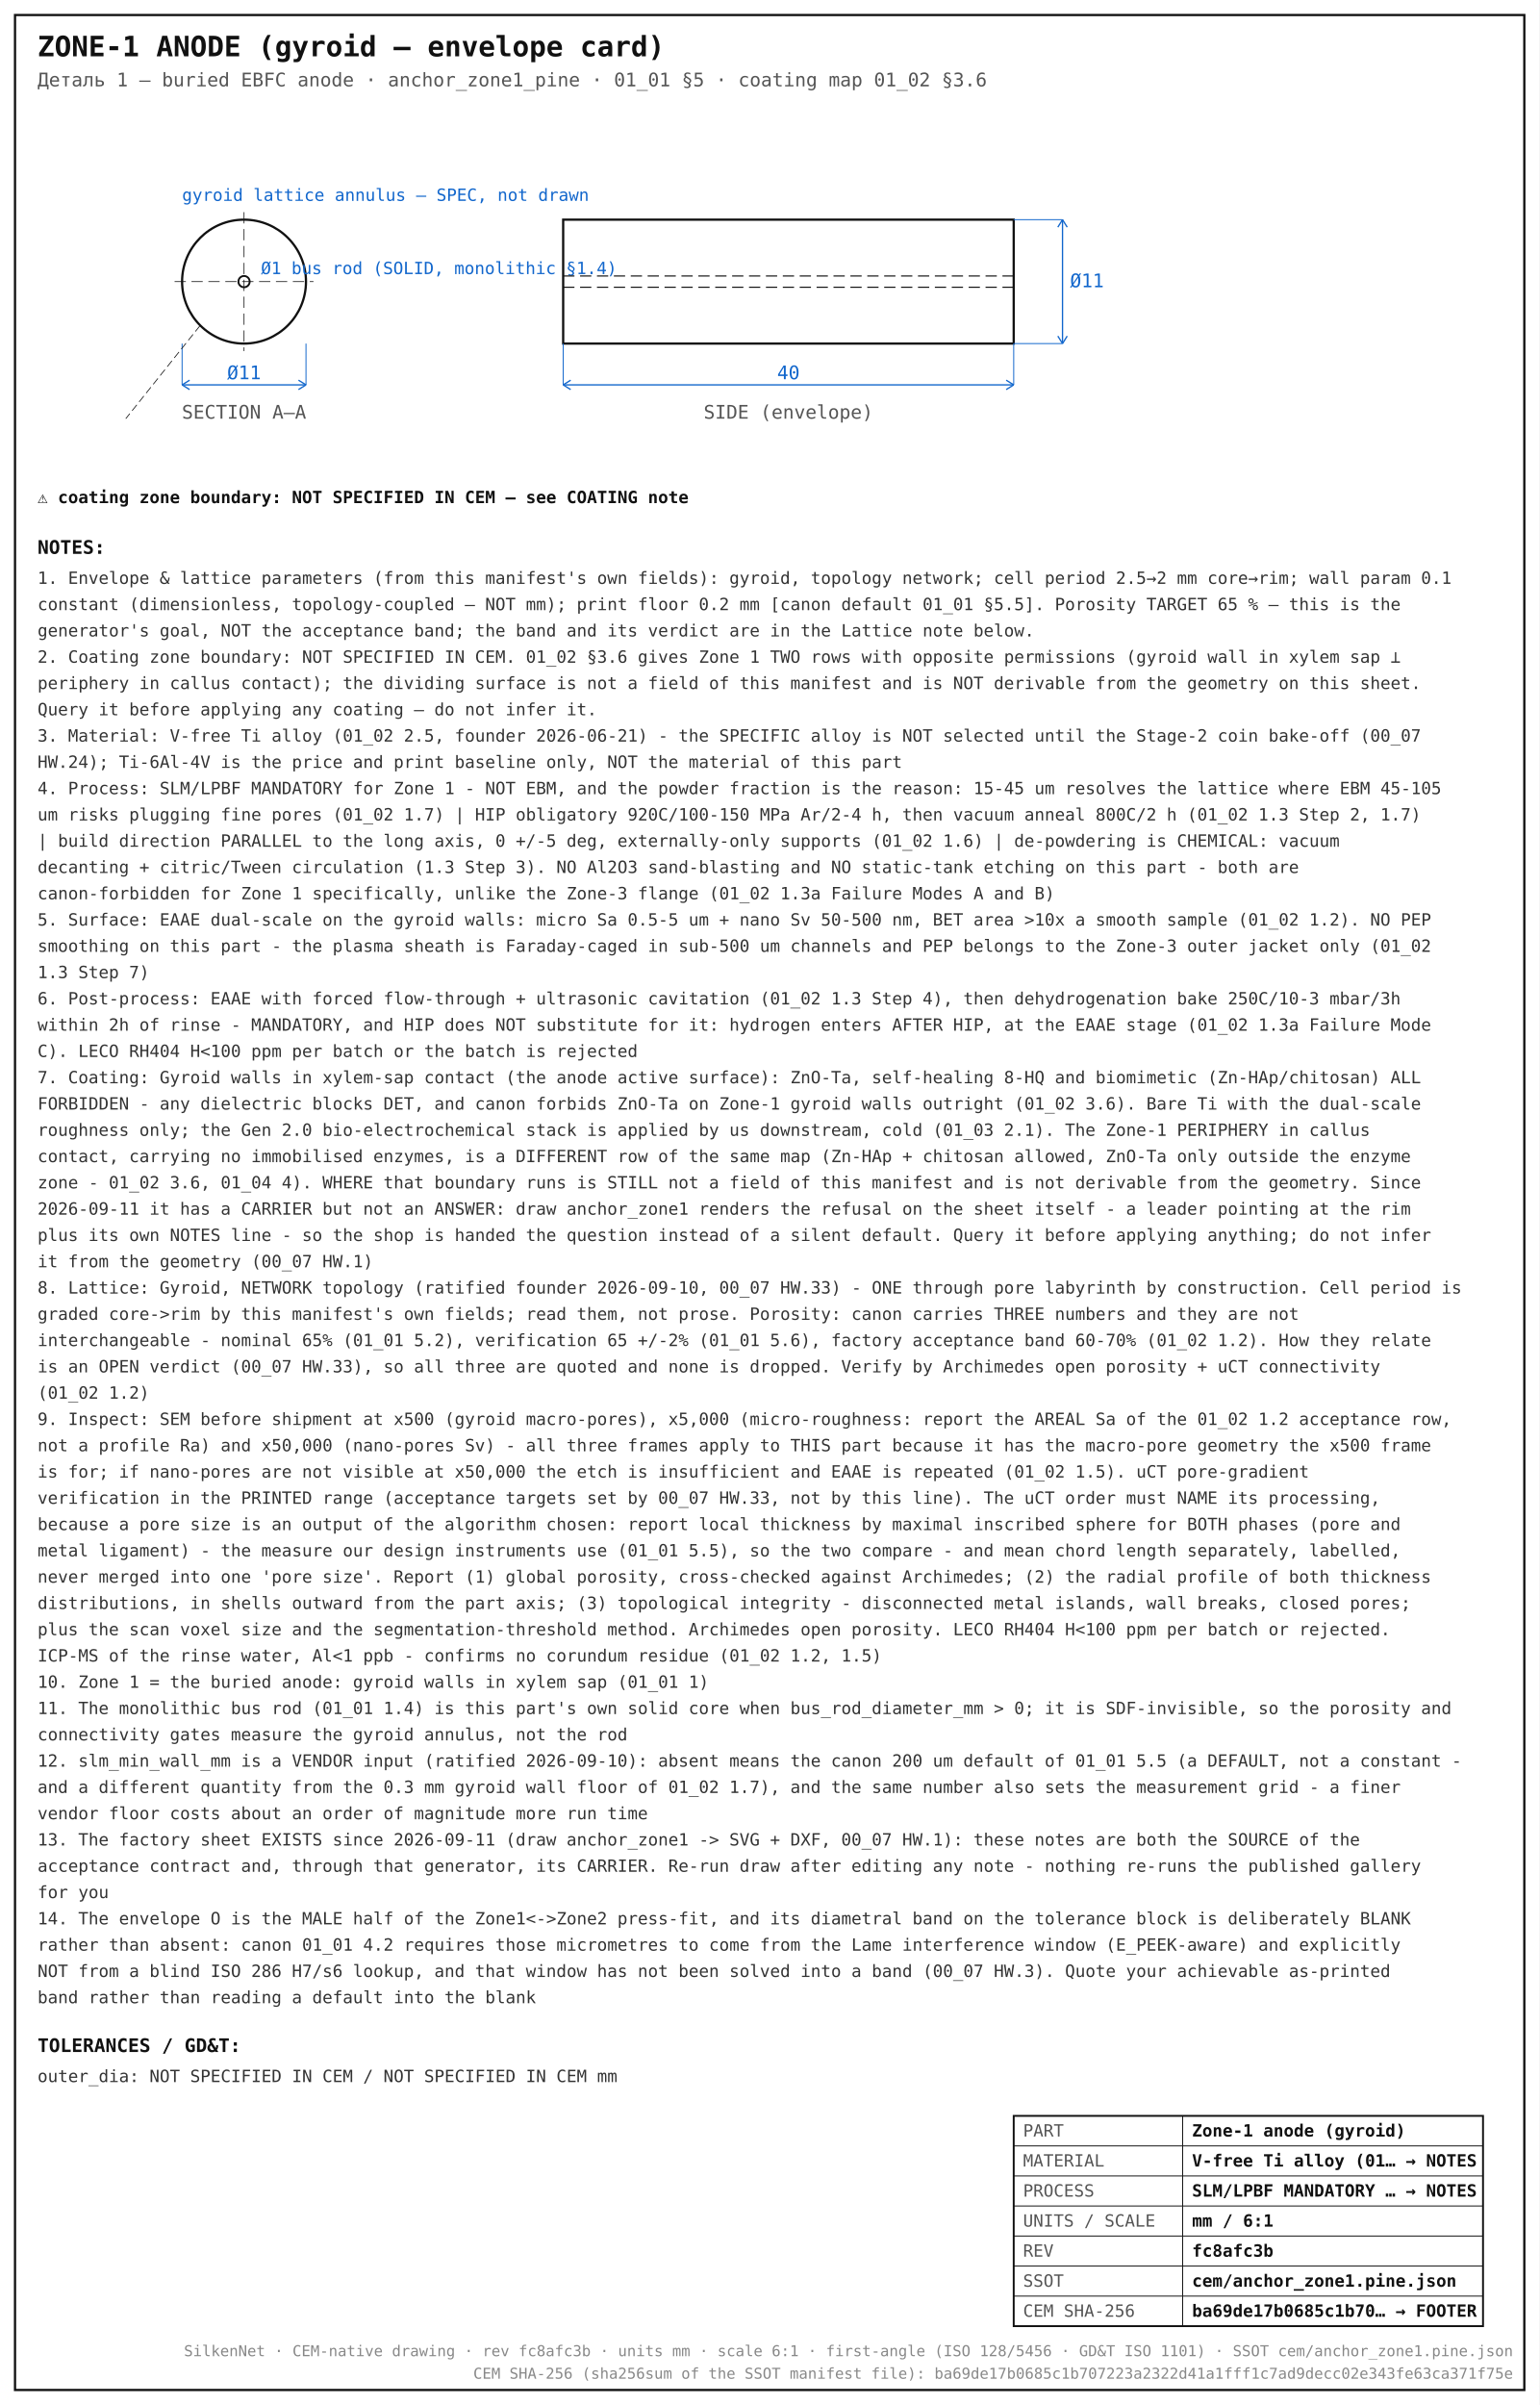
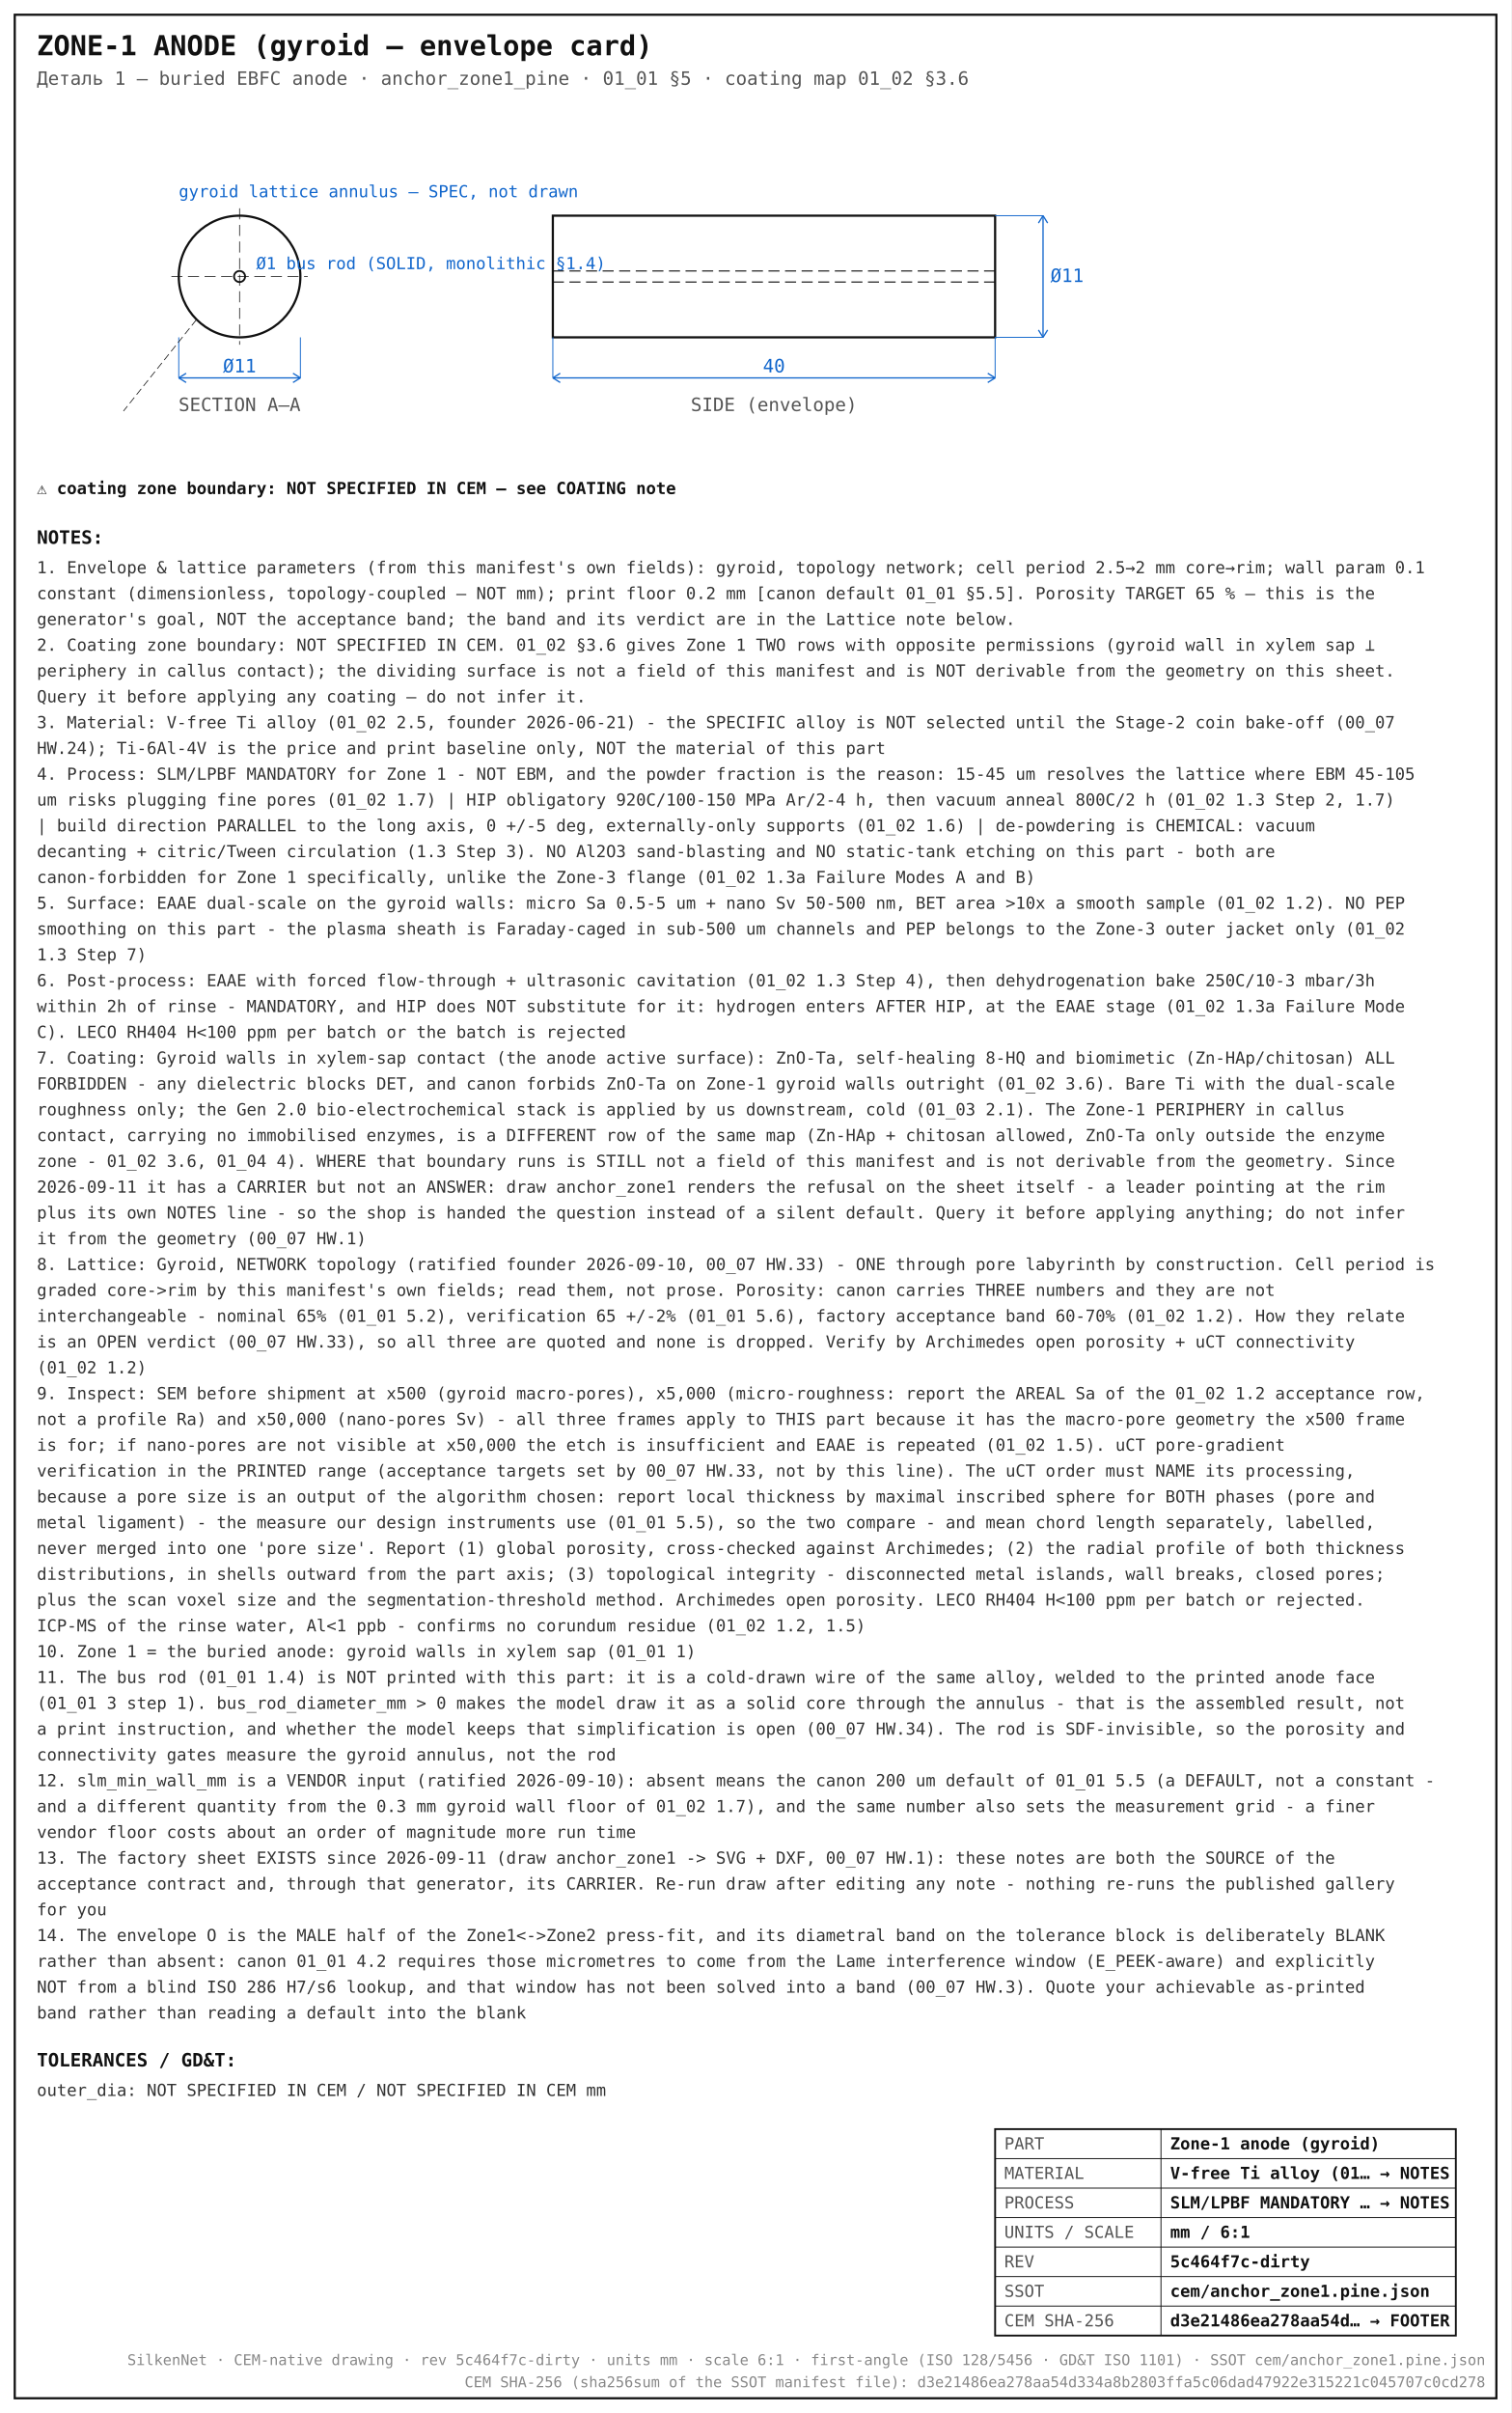
- <svg xmlns="http://www.w3.org/2000/svg" width="820" height="1281" viewBox="0 0 820 1281">
-   <rect x="0" y="0" width="820" height="1281" fill="white" />
-   <rect x="8" y="8" width="804" height="1265" fill="none" stroke="#111" stroke-width="1.2" />
+ <svg xmlns="http://www.w3.org/2000/svg" width="820" height="1309" viewBox="0 0 820 1309">
+   <rect x="0" y="0" width="820" height="1309" fill="white" />
+   <rect x="8" y="8" width="804" height="1293" fill="none" stroke="#111" stroke-width="1.2" />
  <text x="20" y="30" font-family="monospace" font-size="15" text-anchor="start" fill="#111" font-weight="bold">ZONE-1 ANODE  (gyroid — envelope card)</text>
  <text x="20" y="46" font-family="monospace" font-size="10" text-anchor="start" fill="#555" font-weight="normal">Деталь 1 — buried EBFC anode · anchor_zone1_pine · 01_01 §5 · coating map 01_02 §3.6</text>
  <circle cx="130" cy="150" r="33" fill="none" stroke="#111" stroke-width="1.2" />
  <circle cx="130" cy="150" r="3" fill="none" stroke="#111" stroke-width="1" />
  <line x1="93" y1="150" x2="167" y2="150" stroke="#111" stroke-width="0.4" stroke-dasharray="6 3" />
  <line x1="130" y1="113" x2="130" y2="187" stroke="#111" stroke-width="0.4" stroke-dasharray="6 3" />
  <text x="130" y="223" font-family="monospace" font-size="10" text-anchor="middle" fill="#555" font-weight="normal">SECTION A–A</text>
  <line x1="97" y1="183" x2="97" y2="205" stroke="#1166cc" stroke-width="0.5" />
  <line x1="163" y1="183" x2="163" y2="205" stroke="#1166cc" stroke-width="0.5" />
  <line x1="97" y1="205" x2="163" y2="205" stroke="#1166cc" stroke-width="0.7" />
  <line x1="97" y1="205" x2="101" y2="202.5" stroke="#1166cc" stroke-width="0.7" />
  <line x1="97" y1="205" x2="101" y2="207.5" stroke="#1166cc" stroke-width="0.7" />
  <line x1="163" y1="205" x2="159" y2="202.5" stroke="#1166cc" stroke-width="0.7" />
  <line x1="163" y1="205" x2="159" y2="207.5" stroke="#1166cc" stroke-width="0.7" />
  <text x="130" y="202" font-family="monospace" font-size="10" text-anchor="middle" fill="#1166cc" font-weight="normal">Ø11</text>
  <text x="139" y="146" font-family="monospace" font-size="9" text-anchor="start" fill="#1166cc" font-weight="normal">Ø1 bus rod (SOLID, monolithic §1.4)</text>
  <text x="97" y="107" font-family="monospace" font-size="9" text-anchor="start" fill="#1166cc" font-weight="normal">gyroid lattice annulus — SPEC, not drawn</text>
  <line x1="106.57" y1="173.43" x2="67" y2="223" stroke="#111" stroke-width="0.4" stroke-dasharray="4 2" />
  <text x="20" y="268" font-family="monospace" font-size="9" text-anchor="start" fill="#111" font-weight="bold">⚠ coating zone boundary: NOT SPECIFIED IN CEM — see COATING note</text>
  <rect x="300" y="117" width="240" height="66" fill="none" stroke="#111" stroke-width="1.2" />
  <line x1="300" y1="147" x2="540" y2="147" stroke="#111" stroke-width="0.6" stroke-dasharray="6 3" />
  <line x1="300" y1="153" x2="540" y2="153" stroke="#111" stroke-width="0.6" stroke-dasharray="6 3" />
  <text x="420" y="223" font-family="monospace" font-size="10" text-anchor="middle" fill="#555" font-weight="normal">SIDE (envelope)</text>
  <line x1="300" y1="183" x2="300" y2="205" stroke="#1166cc" stroke-width="0.5" />
  <line x1="540" y1="183" x2="540" y2="205" stroke="#1166cc" stroke-width="0.5" />
  <line x1="300" y1="205" x2="540" y2="205" stroke="#1166cc" stroke-width="0.7" />
  <line x1="300" y1="205" x2="304" y2="202.5" stroke="#1166cc" stroke-width="0.7" />
  <line x1="300" y1="205" x2="304" y2="207.5" stroke="#1166cc" stroke-width="0.7" />
  <line x1="540" y1="205" x2="536" y2="202.5" stroke="#1166cc" stroke-width="0.7" />
  <line x1="540" y1="205" x2="536" y2="207.5" stroke="#1166cc" stroke-width="0.7" />
  <text x="420" y="202" font-family="monospace" font-size="10" text-anchor="middle" fill="#1166cc" font-weight="normal">40</text>
  <line x1="540" y1="117" x2="566" y2="117" stroke="#1166cc" stroke-width="0.5" />
  <line x1="540" y1="183" x2="566" y2="183" stroke="#1166cc" stroke-width="0.5" />
  <line x1="566" y1="117" x2="566" y2="183" stroke="#1166cc" stroke-width="0.7" />
  <line x1="566" y1="117" x2="563.5" y2="121" stroke="#1166cc" stroke-width="0.7" />
  <line x1="566" y1="117" x2="568.5" y2="121" stroke="#1166cc" stroke-width="0.7" />
  <line x1="566" y1="183" x2="563.5" y2="179" stroke="#1166cc" stroke-width="0.7" />
  <line x1="566" y1="183" x2="568.5" y2="179" stroke="#1166cc" stroke-width="0.7" />
  <text x="570" y="153" font-family="monospace" font-size="10" text-anchor="start" fill="#1166cc" font-weight="normal">Ø11</text>
  <text x="20" y="295" font-family="monospace" font-size="10" text-anchor="start" fill="#111" font-weight="bold">NOTES:</text>
  <text x="20" y="311" font-family="monospace" font-size="9" text-anchor="start" fill="#333" font-weight="normal">1. Envelope &amp; lattice parameters (from this manifest's own fields): gyroid, topology network; cell period 2.5→2 mm core→rim; wall param 0.1</text>
  <text x="20" y="325" font-family="monospace" font-size="9" text-anchor="start" fill="#333" font-weight="normal">   constant (dimensionless, topology-coupled — NOT mm); print floor 0.2 mm [canon default 01_01 §5.5]. Porosity TARGET 65 % — this is the</text>
  <text x="20" y="339" font-family="monospace" font-size="9" text-anchor="start" fill="#333" font-weight="normal">   generator's goal, NOT the acceptance band; the band and its verdict are in the Lattice note below.</text>
  <text x="20" y="353" font-family="monospace" font-size="9" text-anchor="start" fill="#333" font-weight="normal">2. Coating zone boundary: NOT SPECIFIED IN CEM. 01_02 §3.6 gives Zone 1 TWO rows with opposite permissions (gyroid wall in xylem sap ⊥</text>
  <text x="20" y="367" font-family="monospace" font-size="9" text-anchor="start" fill="#333" font-weight="normal">   periphery in callus contact); the dividing surface is not a field of this manifest and is NOT derivable from the geometry on this sheet.</text>
  <text x="20" y="381" font-family="monospace" font-size="9" text-anchor="start" fill="#333" font-weight="normal">   Query it before applying any coating — do not infer it.</text>
  <text x="20" y="395" font-family="monospace" font-size="9" text-anchor="start" fill="#333" font-weight="normal">3. Material: V-free Ti alloy (01_02 2.5, founder 2026-06-21) - the SPECIFIC alloy is NOT selected until the Stage-2 coin bake-off (00_07</text>
  <text x="20" y="409" font-family="monospace" font-size="9" text-anchor="start" fill="#333" font-weight="normal">   HW.24); Ti-6Al-4V is the price and print baseline only, NOT the material of this part</text>
  <text x="20" y="423" font-family="monospace" font-size="9" text-anchor="start" fill="#333" font-weight="normal">4. Process: SLM/LPBF MANDATORY for Zone 1 - NOT EBM, and the powder fraction is the reason: 15-45 um resolves the lattice where EBM 45-105</text>
  <text x="20" y="437" font-family="monospace" font-size="9" text-anchor="start" fill="#333" font-weight="normal">   um risks plugging fine pores (01_02 1.7) | HIP obligatory 920C/100-150 MPa Ar/2-4 h, then vacuum anneal 800C/2 h (01_02 1.3 Step 2, 1.7)</text>
  <text x="20" y="451" font-family="monospace" font-size="9" text-anchor="start" fill="#333" font-weight="normal">   | build direction PARALLEL to the long axis, 0 +/-5 deg, externally-only supports (01_02 1.6) | de-powdering is CHEMICAL: vacuum</text>
  <text x="20" y="465" font-family="monospace" font-size="9" text-anchor="start" fill="#333" font-weight="normal">   decanting + citric/Tween circulation (1.3 Step 3). NO Al2O3 sand-blasting and NO static-tank etching on this part - both are</text>
  <text x="20" y="479" font-family="monospace" font-size="9" text-anchor="start" fill="#333" font-weight="normal">   canon-forbidden for Zone 1 specifically, unlike the Zone-3 flange (01_02 1.3a Failure Modes A and B)</text>
  <text x="20" y="493" font-family="monospace" font-size="9" text-anchor="start" fill="#333" font-weight="normal">5. Surface: EAAE dual-scale on the gyroid walls: micro Sa 0.5-5 um + nano Sv 50-500 nm, BET area &gt;10x a smooth sample (01_02 1.2). NO PEP</text>
  <text x="20" y="507" font-family="monospace" font-size="9" text-anchor="start" fill="#333" font-weight="normal">   smoothing on this part - the plasma sheath is Faraday-caged in sub-500 um channels and PEP belongs to the Zone-3 outer jacket only (01_02</text>
  <text x="20" y="521" font-family="monospace" font-size="9" text-anchor="start" fill="#333" font-weight="normal">   1.3 Step 7)</text>
  <text x="20" y="535" font-family="monospace" font-size="9" text-anchor="start" fill="#333" font-weight="normal">6. Post-process: EAAE with forced flow-through + ultrasonic cavitation (01_02 1.3 Step 4), then dehydrogenation bake 250C/10-3 mbar/3h</text>
  <text x="20" y="549" font-family="monospace" font-size="9" text-anchor="start" fill="#333" font-weight="normal">   within 2h of rinse - MANDATORY, and HIP does NOT substitute for it: hydrogen enters AFTER HIP, at the EAAE stage (01_02 1.3a Failure Mode</text>
  <text x="20" y="563" font-family="monospace" font-size="9" text-anchor="start" fill="#333" font-weight="normal">   C). LECO RH404 H&lt;100 ppm per batch or the batch is rejected</text>
  <text x="20" y="577" font-family="monospace" font-size="9" text-anchor="start" fill="#333" font-weight="normal">7. Coating: Gyroid walls in xylem-sap contact (the anode active surface): ZnO-Ta, self-healing 8-HQ and biomimetic (Zn-HAp/chitosan) ALL</text>
  <text x="20" y="591" font-family="monospace" font-size="9" text-anchor="start" fill="#333" font-weight="normal">   FORBIDDEN - any dielectric blocks DET, and canon forbids ZnO-Ta on Zone-1 gyroid walls outright (01_02 3.6). Bare Ti with the dual-scale</text>
  <text x="20" y="605" font-family="monospace" font-size="9" text-anchor="start" fill="#333" font-weight="normal">   roughness only; the Gen 2.0 bio-electrochemical stack is applied by us downstream, cold (01_03 2.1). The Zone-1 PERIPHERY in callus</text>
  <text x="20" y="619" font-family="monospace" font-size="9" text-anchor="start" fill="#333" font-weight="normal">   contact, carrying no immobilised enzymes, is a DIFFERENT row of the same map (Zn-HAp + chitosan allowed, ZnO-Ta only outside the enzyme</text>
  <text x="20" y="633" font-family="monospace" font-size="9" text-anchor="start" fill="#333" font-weight="normal">   zone - 01_02 3.6, 01_04 4). WHERE that boundary runs is STILL not a field of this manifest and is not derivable from the geometry. Since</text>
  <text x="20" y="647" font-family="monospace" font-size="9" text-anchor="start" fill="#333" font-weight="normal">   2026-09-11 it has a CARRIER but not an ANSWER: draw anchor_zone1 renders the refusal on the sheet itself - a leader pointing at the rim</text>
  <text x="20" y="661" font-family="monospace" font-size="9" text-anchor="start" fill="#333" font-weight="normal">   plus its own NOTES line - so the shop is handed the question instead of a silent default. Query it before applying anything; do not infer</text>
  <text x="20" y="675" font-family="monospace" font-size="9" text-anchor="start" fill="#333" font-weight="normal">   it from the geometry (00_07 HW.1)</text>
  <text x="20" y="689" font-family="monospace" font-size="9" text-anchor="start" fill="#333" font-weight="normal">8. Lattice: Gyroid, NETWORK topology (ratified founder 2026-09-10, 00_07 HW.33) - ONE through pore labyrinth by construction. Cell period is</text>
  <text x="20" y="703" font-family="monospace" font-size="9" text-anchor="start" fill="#333" font-weight="normal">   graded core-&gt;rim by this manifest's own fields; read them, not prose. Porosity: canon carries THREE numbers and they are not</text>
  <text x="20" y="717" font-family="monospace" font-size="9" text-anchor="start" fill="#333" font-weight="normal">   interchangeable - nominal 65% (01_01 5.2), verification 65 +/-2% (01_01 5.6), factory acceptance band 60-70% (01_02 1.2). How they relate</text>
  <text x="20" y="731" font-family="monospace" font-size="9" text-anchor="start" fill="#333" font-weight="normal">   is an OPEN verdict (00_07 HW.33), so all three are quoted and none is dropped. Verify by Archimedes open porosity + uCT connectivity</text>
  <text x="20" y="745" font-family="monospace" font-size="9" text-anchor="start" fill="#333" font-weight="normal">   (01_02 1.2)</text>
  <text x="20" y="759" font-family="monospace" font-size="9" text-anchor="start" fill="#333" font-weight="normal">9. Inspect: SEM before shipment at x500 (gyroid macro-pores), x5,000 (micro-roughness: report the AREAL Sa of the 01_02 1.2 acceptance row,</text>
  <text x="20" y="773" font-family="monospace" font-size="9" text-anchor="start" fill="#333" font-weight="normal">   not a profile Ra) and x50,000 (nano-pores Sv) - all three frames apply to THIS part because it has the macro-pore geometry the x500 frame</text>
  <text x="20" y="787" font-family="monospace" font-size="9" text-anchor="start" fill="#333" font-weight="normal">   is for; if nano-pores are not visible at x50,000 the etch is insufficient and EAAE is repeated (01_02 1.5). uCT pore-gradient</text>
  <text x="20" y="801" font-family="monospace" font-size="9" text-anchor="start" fill="#333" font-weight="normal">   verification in the PRINTED range (acceptance targets set by 00_07 HW.33, not by this line). The uCT order must NAME its processing,</text>
  <text x="20" y="815" font-family="monospace" font-size="9" text-anchor="start" fill="#333" font-weight="normal">   because a pore size is an output of the algorithm chosen: report local thickness by maximal inscribed sphere for BOTH phases (pore and</text>
  <text x="20" y="829" font-family="monospace" font-size="9" text-anchor="start" fill="#333" font-weight="normal">   metal ligament) - the measure our design instruments use (01_01 5.5), so the two compare - and mean chord length separately, labelled,</text>
  <text x="20" y="843" font-family="monospace" font-size="9" text-anchor="start" fill="#333" font-weight="normal">   never merged into one 'pore size'. Report (1) global porosity, cross-checked against Archimedes; (2) the radial profile of both thickness</text>
  <text x="20" y="857" font-family="monospace" font-size="9" text-anchor="start" fill="#333" font-weight="normal">   distributions, in shells outward from the part axis; (3) topological integrity - disconnected metal islands, wall breaks, closed pores;</text>
  <text x="20" y="871" font-family="monospace" font-size="9" text-anchor="start" fill="#333" font-weight="normal">   plus the scan voxel size and the segmentation-threshold method. Archimedes open porosity. LECO RH404 H&lt;100 ppm per batch or rejected.</text>
  <text x="20" y="885" font-family="monospace" font-size="9" text-anchor="start" fill="#333" font-weight="normal">   ICP-MS of the rinse water, Al&lt;1 ppb - confirms no corundum residue (01_02 1.2, 1.5)</text>
  <text x="20" y="899" font-family="monospace" font-size="9" text-anchor="start" fill="#333" font-weight="normal">10. Zone 1 = the buried anode: gyroid walls in xylem sap (01_01 1)</text>
-   <text x="20" y="913" font-family="monospace" font-size="9" text-anchor="start" fill="#333" font-weight="normal">11. The monolithic bus rod (01_01 1.4) is this part's own solid core when bus_rod_diameter_mm &gt; 0; it is SDF-invisible, so the porosity and</text>
-   <text x="20" y="927" font-family="monospace" font-size="9" text-anchor="start" fill="#333" font-weight="normal">   connectivity gates measure the gyroid annulus, not the rod</text>
-   <text x="20" y="941" font-family="monospace" font-size="9" text-anchor="start" fill="#333" font-weight="normal">12. slm_min_wall_mm is a VENDOR input (ratified 2026-09-10): absent means the canon 200 um default of 01_01 5.5 (a DEFAULT, not a constant -</text>
-   <text x="20" y="955" font-family="monospace" font-size="9" text-anchor="start" fill="#333" font-weight="normal">   and a different quantity from the 0.3 mm gyroid wall floor of 01_02 1.7), and the same number also sets the measurement grid - a finer</text>
-   <text x="20" y="969" font-family="monospace" font-size="9" text-anchor="start" fill="#333" font-weight="normal">   vendor floor costs about an order of magnitude more run time</text>
-   <text x="20" y="983" font-family="monospace" font-size="9" text-anchor="start" fill="#333" font-weight="normal">13. The factory sheet EXISTS since 2026-09-11 (draw anchor_zone1 -&gt; SVG + DXF, 00_07 HW.1): these notes are both the SOURCE of the</text>
-   <text x="20" y="997" font-family="monospace" font-size="9" text-anchor="start" fill="#333" font-weight="normal">   acceptance contract and, through that generator, its CARRIER. Re-run draw after editing any note - nothing re-runs the published gallery</text>
-   <text x="20" y="1011" font-family="monospace" font-size="9" text-anchor="start" fill="#333" font-weight="normal">   for you</text>
-   <text x="20" y="1025" font-family="monospace" font-size="9" text-anchor="start" fill="#333" font-weight="normal">14. The envelope O is the MALE half of the Zone1&lt;-&gt;Zone2 press-fit, and its diametral band on the tolerance block is deliberately BLANK</text>
-   <text x="20" y="1039" font-family="monospace" font-size="9" text-anchor="start" fill="#333" font-weight="normal">   rather than absent: canon 01_01 4.2 requires those micrometres to come from the Lame interference window (E_PEEK-aware) and explicitly</text>
-   <text x="20" y="1053" font-family="monospace" font-size="9" text-anchor="start" fill="#333" font-weight="normal">   NOT from a blind ISO 286 H7/s6 lookup, and that window has not been solved into a band (00_07 HW.3). Quote your achievable as-printed</text>
-   <text x="20" y="1067" font-family="monospace" font-size="9" text-anchor="start" fill="#333" font-weight="normal">   band rather than reading a default into the blank</text>
-   <text x="20" y="1093" font-family="monospace" font-size="10" text-anchor="start" fill="#111" font-weight="bold">TOLERANCES / GD&amp;T:</text>
-   <text x="20" y="1109" font-family="monospace" font-size="9" text-anchor="start" fill="#333" font-weight="normal">outer_dia: NOT SPECIFIED IN CEM / NOT SPECIFIED IN CEM mm</text>
-   <rect x="540" y="1127" width="250" height="112" fill="none" stroke="#111" stroke-width="1" />
-   <line x1="630" y1="1127" x2="630" y2="1143" stroke="#111" stroke-width="0.5" />
-   <text x="545" y="1138" font-family="monospace" font-size="9" text-anchor="start" fill="#555" font-weight="normal">PART</text>
-   <text x="635" y="1138" font-family="monospace" font-size="9" text-anchor="start" fill="#111" font-weight="bold">Zone-1 anode (gyroid)</text>
-   <line x1="540" y1="1143" x2="790" y2="1143" stroke="#111" stroke-width="0.5" />
-   <line x1="630" y1="1143" x2="630" y2="1159" stroke="#111" stroke-width="0.5" />
-   <text x="545" y="1154" font-family="monospace" font-size="9" text-anchor="start" fill="#555" font-weight="normal">MATERIAL</text>
-   <text x="635" y="1154" font-family="monospace" font-size="9" text-anchor="start" fill="#111" font-weight="bold">V-free Ti alloy (01… → NOTES</text>
-   <line x1="540" y1="1159" x2="790" y2="1159" stroke="#111" stroke-width="0.5" />
-   <line x1="630" y1="1159" x2="630" y2="1175" stroke="#111" stroke-width="0.5" />
-   <text x="545" y="1170" font-family="monospace" font-size="9" text-anchor="start" fill="#555" font-weight="normal">PROCESS</text>
-   <text x="635" y="1170" font-family="monospace" font-size="9" text-anchor="start" fill="#111" font-weight="bold">SLM/LPBF MANDATORY … → NOTES</text>
-   <line x1="540" y1="1175" x2="790" y2="1175" stroke="#111" stroke-width="0.5" />
-   <line x1="630" y1="1175" x2="630" y2="1191" stroke="#111" stroke-width="0.5" />
-   <text x="545" y="1186" font-family="monospace" font-size="9" text-anchor="start" fill="#555" font-weight="normal">UNITS / SCALE</text>
-   <text x="635" y="1186" font-family="monospace" font-size="9" text-anchor="start" fill="#111" font-weight="bold">mm / 6:1</text>
-   <line x1="540" y1="1191" x2="790" y2="1191" stroke="#111" stroke-width="0.5" />
-   <line x1="630" y1="1191" x2="630" y2="1207" stroke="#111" stroke-width="0.5" />
-   <text x="545" y="1202" font-family="monospace" font-size="9" text-anchor="start" fill="#555" font-weight="normal">REV</text>
-   <text x="635" y="1202" font-family="monospace" font-size="9" text-anchor="start" fill="#111" font-weight="bold">fc8afc3b</text>
-   <line x1="540" y1="1207" x2="790" y2="1207" stroke="#111" stroke-width="0.5" />
-   <line x1="630" y1="1207" x2="630" y2="1223" stroke="#111" stroke-width="0.5" />
-   <text x="545" y="1218" font-family="monospace" font-size="9" text-anchor="start" fill="#555" font-weight="normal">SSOT</text>
-   <text x="635" y="1218" font-family="monospace" font-size="9" text-anchor="start" fill="#111" font-weight="bold">cem/anchor_zone1.pine.json</text>
-   <line x1="540" y1="1223" x2="790" y2="1223" stroke="#111" stroke-width="0.5" />
-   <line x1="630" y1="1223" x2="630" y2="1239" stroke="#111" stroke-width="0.5" />
-   <text x="545" y="1234" font-family="monospace" font-size="9" text-anchor="start" fill="#555" font-weight="normal">CEM SHA-256</text>
-   <text x="635" y="1234" font-family="monospace" font-size="9" text-anchor="start" fill="#111" font-weight="bold">ba69de17b0685c1b70… → FOOTER</text>
-   <text x="806" y="1255" font-family="monospace" font-size="8" text-anchor="end" fill="#888" font-weight="normal">SilkenNet · CEM-native drawing · rev fc8afc3b · units mm · scale 6:1 · first-angle (ISO 128/5456 · GD&amp;T ISO 1101) · SSOT cem/anchor_zone1.pine.json</text>
-   <text x="806" y="1267" font-family="monospace" font-size="8" text-anchor="end" fill="#888" font-weight="normal">CEM SHA-256 (sha256sum of the SSOT manifest file): ba69de17b0685c1b707223a2322d41a1fff1c7ad9decc02e343fe63ca371f75e</text>
+   <text x="20" y="913" font-family="monospace" font-size="9" text-anchor="start" fill="#333" font-weight="normal">11. The bus rod (01_01 1.4) is NOT printed with this part: it is a cold-drawn wire of the same alloy, welded to the printed anode face</text>
+   <text x="20" y="927" font-family="monospace" font-size="9" text-anchor="start" fill="#333" font-weight="normal">   (01_01 3 step 1). bus_rod_diameter_mm &gt; 0 makes the model draw it as a solid core through the annulus - that is the assembled result, not</text>
+   <text x="20" y="941" font-family="monospace" font-size="9" text-anchor="start" fill="#333" font-weight="normal">   a print instruction, and whether the model keeps that simplification is open (00_07 HW.34). The rod is SDF-invisible, so the porosity and</text>
+   <text x="20" y="955" font-family="monospace" font-size="9" text-anchor="start" fill="#333" font-weight="normal">   connectivity gates measure the gyroid annulus, not the rod</text>
+   <text x="20" y="969" font-family="monospace" font-size="9" text-anchor="start" fill="#333" font-weight="normal">12. slm_min_wall_mm is a VENDOR input (ratified 2026-09-10): absent means the canon 200 um default of 01_01 5.5 (a DEFAULT, not a constant -</text>
+   <text x="20" y="983" font-family="monospace" font-size="9" text-anchor="start" fill="#333" font-weight="normal">   and a different quantity from the 0.3 mm gyroid wall floor of 01_02 1.7), and the same number also sets the measurement grid - a finer</text>
+   <text x="20" y="997" font-family="monospace" font-size="9" text-anchor="start" fill="#333" font-weight="normal">   vendor floor costs about an order of magnitude more run time</text>
+   <text x="20" y="1011" font-family="monospace" font-size="9" text-anchor="start" fill="#333" font-weight="normal">13. The factory sheet EXISTS since 2026-09-11 (draw anchor_zone1 -&gt; SVG + DXF, 00_07 HW.1): these notes are both the SOURCE of the</text>
+   <text x="20" y="1025" font-family="monospace" font-size="9" text-anchor="start" fill="#333" font-weight="normal">   acceptance contract and, through that generator, its CARRIER. Re-run draw after editing any note - nothing re-runs the published gallery</text>
+   <text x="20" y="1039" font-family="monospace" font-size="9" text-anchor="start" fill="#333" font-weight="normal">   for you</text>
+   <text x="20" y="1053" font-family="monospace" font-size="9" text-anchor="start" fill="#333" font-weight="normal">14. The envelope O is the MALE half of the Zone1&lt;-&gt;Zone2 press-fit, and its diametral band on the tolerance block is deliberately BLANK</text>
+   <text x="20" y="1067" font-family="monospace" font-size="9" text-anchor="start" fill="#333" font-weight="normal">   rather than absent: canon 01_01 4.2 requires those micrometres to come from the Lame interference window (E_PEEK-aware) and explicitly</text>
+   <text x="20" y="1081" font-family="monospace" font-size="9" text-anchor="start" fill="#333" font-weight="normal">   NOT from a blind ISO 286 H7/s6 lookup, and that window has not been solved into a band (00_07 HW.3). Quote your achievable as-printed</text>
+   <text x="20" y="1095" font-family="monospace" font-size="9" text-anchor="start" fill="#333" font-weight="normal">   band rather than reading a default into the blank</text>
+   <text x="20" y="1121" font-family="monospace" font-size="10" text-anchor="start" fill="#111" font-weight="bold">TOLERANCES / GD&amp;T:</text>
+   <text x="20" y="1137" font-family="monospace" font-size="9" text-anchor="start" fill="#333" font-weight="normal">outer_dia: NOT SPECIFIED IN CEM / NOT SPECIFIED IN CEM mm</text>
+   <rect x="540" y="1155" width="250" height="112" fill="none" stroke="#111" stroke-width="1" />
+   <line x1="630" y1="1155" x2="630" y2="1171" stroke="#111" stroke-width="0.5" />
+   <text x="545" y="1166" font-family="monospace" font-size="9" text-anchor="start" fill="#555" font-weight="normal">PART</text>
+   <text x="635" y="1166" font-family="monospace" font-size="9" text-anchor="start" fill="#111" font-weight="bold">Zone-1 anode (gyroid)</text>
+   <line x1="540" y1="1171" x2="790" y2="1171" stroke="#111" stroke-width="0.5" />
+   <line x1="630" y1="1171" x2="630" y2="1187" stroke="#111" stroke-width="0.5" />
+   <text x="545" y="1182" font-family="monospace" font-size="9" text-anchor="start" fill="#555" font-weight="normal">MATERIAL</text>
+   <text x="635" y="1182" font-family="monospace" font-size="9" text-anchor="start" fill="#111" font-weight="bold">V-free Ti alloy (01… → NOTES</text>
+   <line x1="540" y1="1187" x2="790" y2="1187" stroke="#111" stroke-width="0.5" />
+   <line x1="630" y1="1187" x2="630" y2="1203" stroke="#111" stroke-width="0.5" />
+   <text x="545" y="1198" font-family="monospace" font-size="9" text-anchor="start" fill="#555" font-weight="normal">PROCESS</text>
+   <text x="635" y="1198" font-family="monospace" font-size="9" text-anchor="start" fill="#111" font-weight="bold">SLM/LPBF MANDATORY … → NOTES</text>
+   <line x1="540" y1="1203" x2="790" y2="1203" stroke="#111" stroke-width="0.5" />
+   <line x1="630" y1="1203" x2="630" y2="1219" stroke="#111" stroke-width="0.5" />
+   <text x="545" y="1214" font-family="monospace" font-size="9" text-anchor="start" fill="#555" font-weight="normal">UNITS / SCALE</text>
+   <text x="635" y="1214" font-family="monospace" font-size="9" text-anchor="start" fill="#111" font-weight="bold">mm / 6:1</text>
+   <line x1="540" y1="1219" x2="790" y2="1219" stroke="#111" stroke-width="0.5" />
+   <line x1="630" y1="1219" x2="630" y2="1235" stroke="#111" stroke-width="0.5" />
+   <text x="545" y="1230" font-family="monospace" font-size="9" text-anchor="start" fill="#555" font-weight="normal">REV</text>
+   <text x="635" y="1230" font-family="monospace" font-size="9" text-anchor="start" fill="#111" font-weight="bold">5c464f7c-dirty</text>
+   <line x1="540" y1="1235" x2="790" y2="1235" stroke="#111" stroke-width="0.5" />
+   <line x1="630" y1="1235" x2="630" y2="1251" stroke="#111" stroke-width="0.5" />
+   <text x="545" y="1246" font-family="monospace" font-size="9" text-anchor="start" fill="#555" font-weight="normal">SSOT</text>
+   <text x="635" y="1246" font-family="monospace" font-size="9" text-anchor="start" fill="#111" font-weight="bold">cem/anchor_zone1.pine.json</text>
+   <line x1="540" y1="1251" x2="790" y2="1251" stroke="#111" stroke-width="0.5" />
+   <line x1="630" y1="1251" x2="630" y2="1267" stroke="#111" stroke-width="0.5" />
+   <text x="545" y="1262" font-family="monospace" font-size="9" text-anchor="start" fill="#555" font-weight="normal">CEM SHA-256</text>
+   <text x="635" y="1262" font-family="monospace" font-size="9" text-anchor="start" fill="#111" font-weight="bold">d3e21486ea278aa54d… → FOOTER</text>
+   <text x="806" y="1283" font-family="monospace" font-size="8" text-anchor="end" fill="#888" font-weight="normal">SilkenNet · CEM-native drawing · rev 5c464f7c-dirty · units mm · scale 6:1 · first-angle (ISO 128/5456 · GD&amp;T ISO 1101) · SSOT cem/anchor_zone1.pine.json</text>
+   <text x="806" y="1295" font-family="monospace" font-size="8" text-anchor="end" fill="#888" font-weight="normal">CEM SHA-256 (sha256sum of the SSOT manifest file): d3e21486ea278aa54d334a8b2803ffa5c06dad47922e315221c045707c0cd278</text>
</svg>
